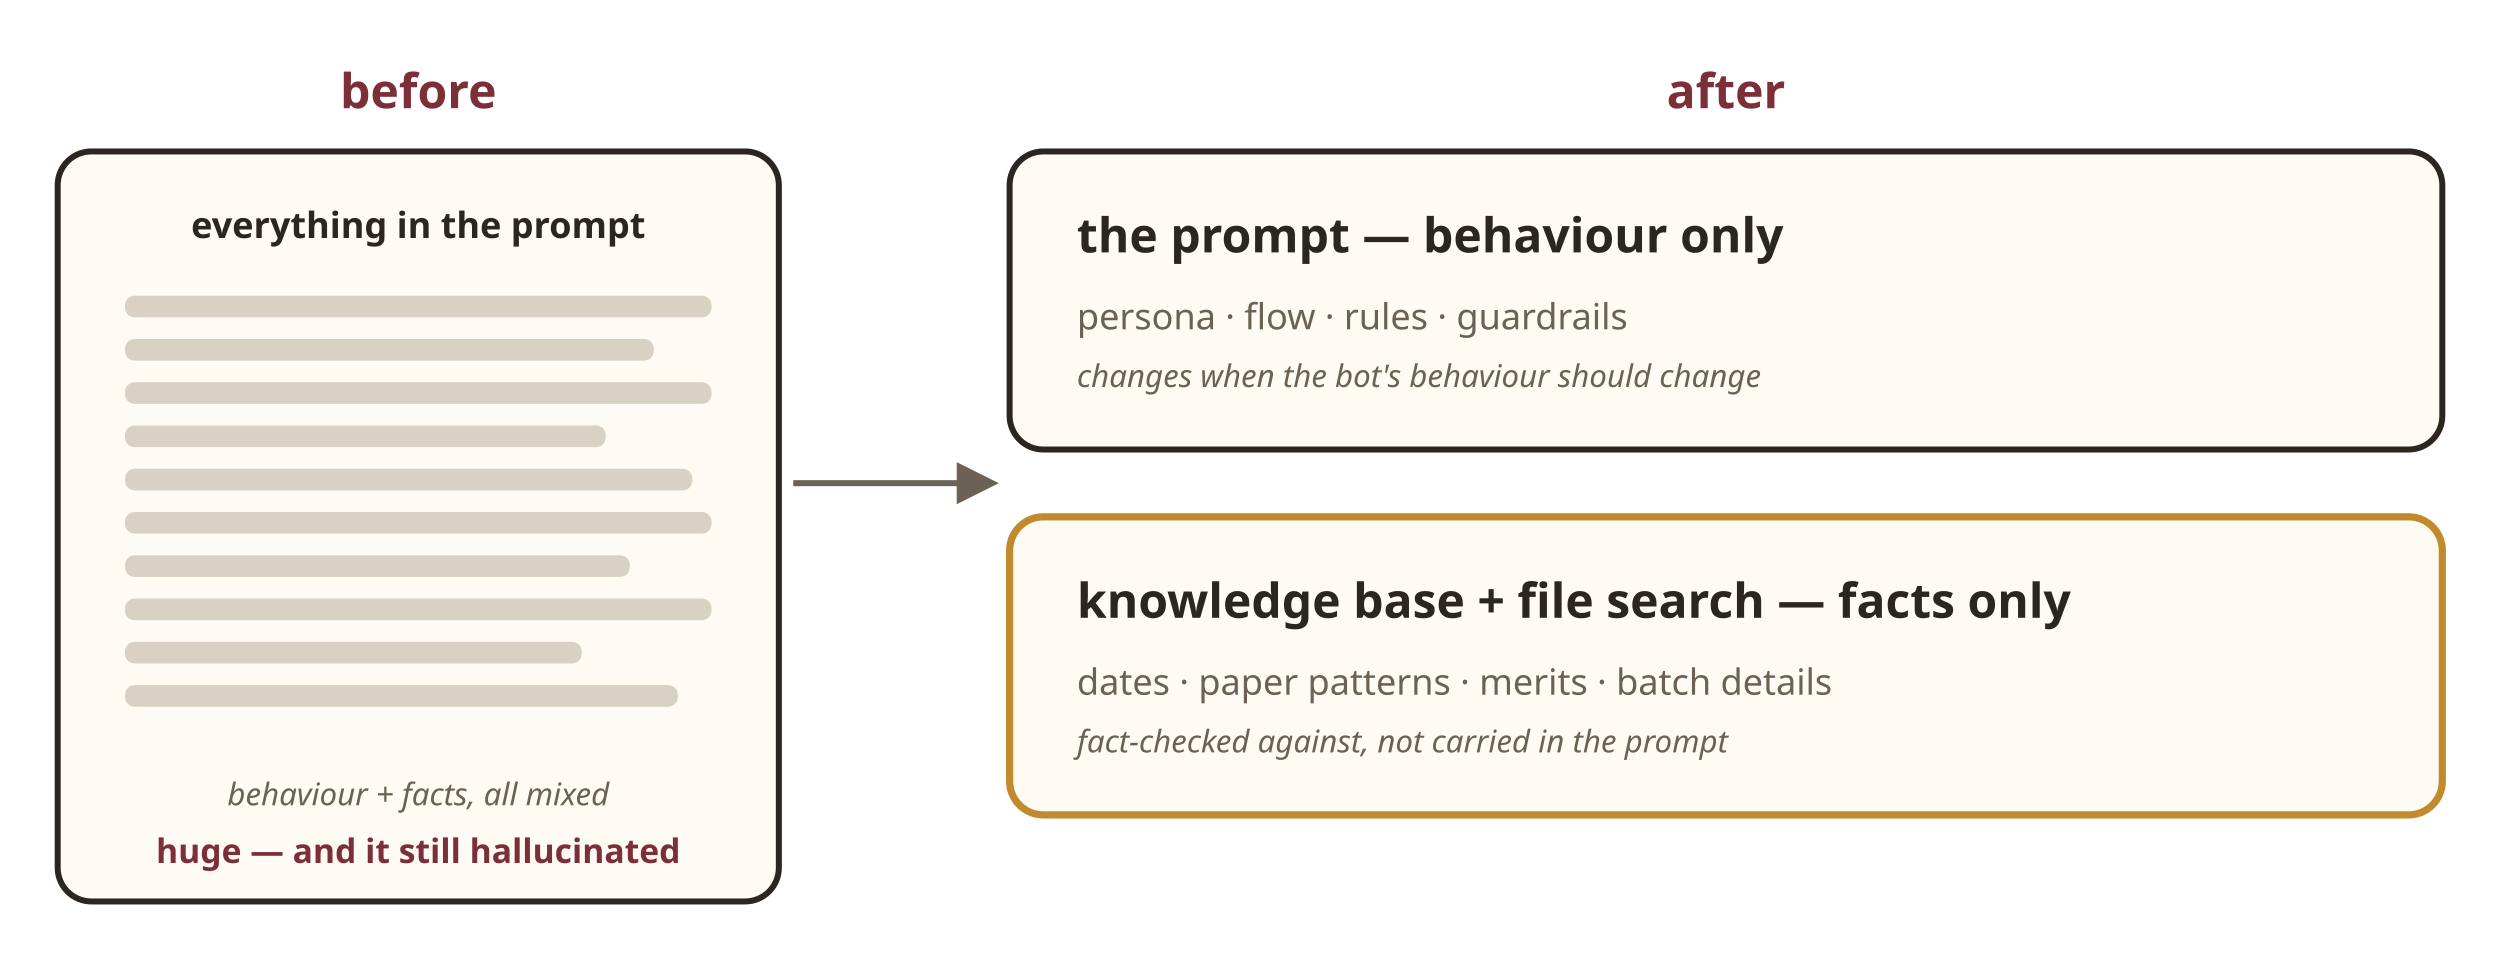
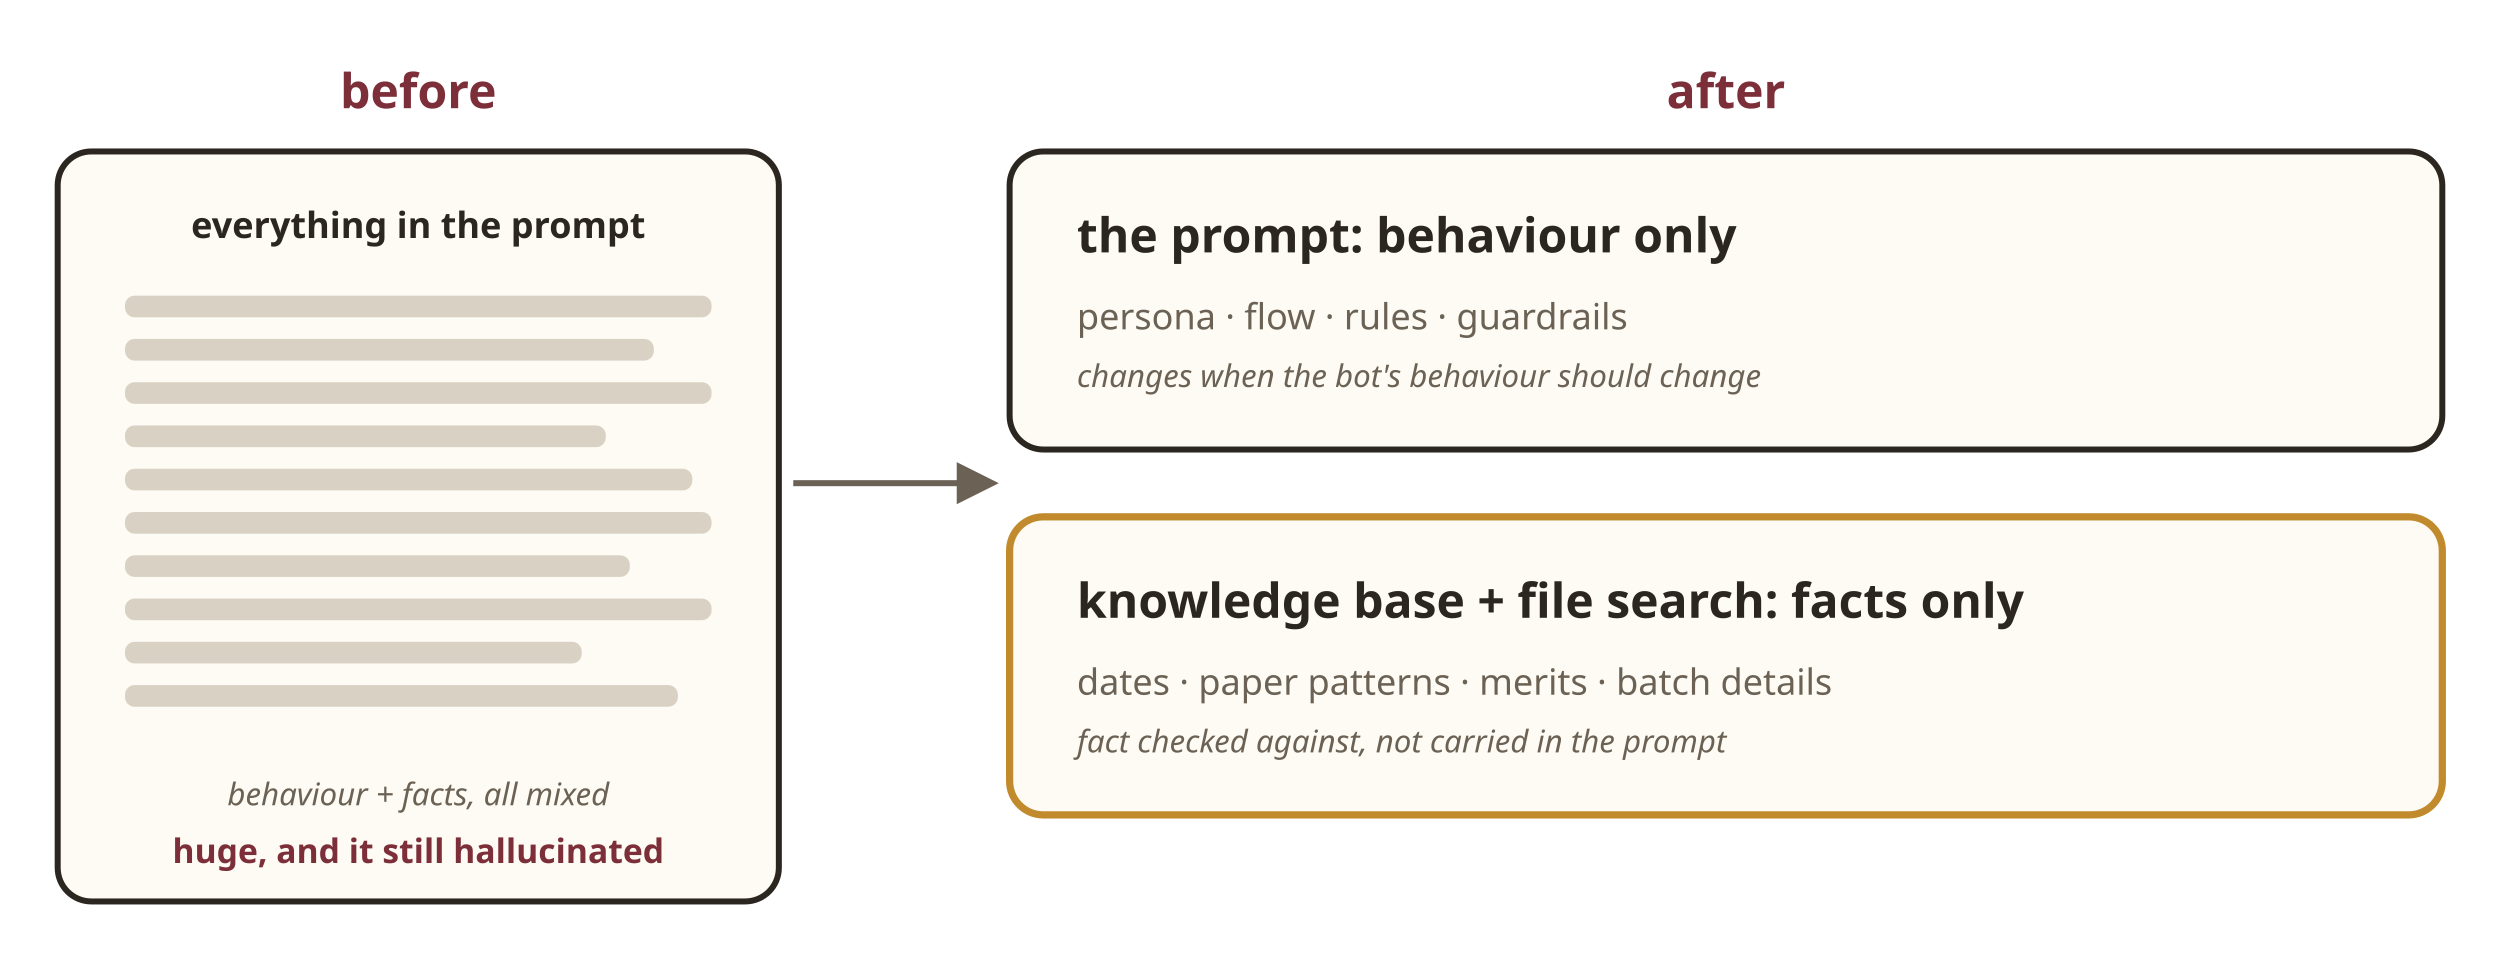
<svg xmlns="http://www.w3.org/2000/svg" viewBox="10 -3 1040 399" font-family="Poppins, ui-sans-serif, system-ui, sans-serif">
  <defs>
    <marker id="kb-arrow" viewBox="0 0 10 10" refX="8" refY="5" markerWidth="7" markerHeight="7" orient="auto-start-reverse">
      <path d="M0 0 L10 5 L0 10 z" fill="#6b6255" />
    </marker>
  </defs>
  <text x="184" y="42" text-anchor="middle" font-size="20" font-weight="700" fill="#7c2e39">before</text>
  <rect x="34" y="60" width="300" height="312" rx="14" fill="#fdfbf3" stroke="#2c2620" stroke-width="2.5" />
  <text x="184" y="96" text-anchor="middle" font-size="15" font-weight="600" fill="#2c2620">everything in the prompt</text>
  <g fill="#d9d2c4">
    <rect x="62" y="120" width="244" height="9" rx="4" />
    <rect x="62" y="138" width="220" height="9" rx="4" />
    <rect x="62" y="156" width="244" height="9" rx="4" />
    <rect x="62" y="174" width="200" height="9" rx="4" />
    <rect x="62" y="192" width="236" height="9" rx="4" />
    <rect x="62" y="210" width="244" height="9" rx="4" />
    <rect x="62" y="228" width="210" height="9" rx="4" />
    <rect x="62" y="246" width="244" height="9" rx="4" />
    <rect x="62" y="264" width="190" height="9" rx="4" />
    <rect x="62" y="282" width="230" height="9" rx="4" />
  </g>
  <text x="184" y="332" text-anchor="middle" font-size="13" font-style="italic" fill="#6b6255">behaviour + facts, all mixed</text>
-   <text x="184" y="356" text-anchor="middle" font-size="14" font-weight="600" fill="#7c2e39">huge — and it still hallucinated</text>
+   <text x="184" y="356" text-anchor="middle" font-size="14" font-weight="600" fill="#7c2e39">huge, and it still hallucinated</text>
  <line x1="340" y1="198" x2="422" y2="198" stroke="#6b6255" stroke-width="2.5" marker-end="url(#kb-arrow)" />
  <text x="728" y="42" text-anchor="middle" font-size="20" font-weight="700" fill="#7c2e39">after</text>
  <rect x="430" y="60" width="596" height="124" rx="14" fill="#fdfbf3" stroke="#2c2620" stroke-width="2.5" />
-   <text x="458" y="102" font-size="20" font-weight="600" fill="#2c2620">the prompt — behaviour only</text>
+   <text x="458" y="102" font-size="20" font-weight="600" fill="#2c2620">the prompt: behaviour only</text>
  <text x="458" y="134" font-size="15" fill="#6b6255">persona · flow · rules · guardrails</text>
  <text x="458" y="158" font-size="13" font-style="italic" fill="#6b6255">changes when the bot's behaviour should change</text>
  <rect x="430" y="212" width="596" height="124" rx="14" fill="#fdfbf3" stroke="#c08a2d" stroke-width="3" />
-   <text x="458" y="254" font-size="20" font-weight="600" fill="#2c2620">knowledge base + file search — facts only</text>
+   <text x="458" y="254" font-size="20" font-weight="600" fill="#2c2620">knowledge base + file search: facts only</text>
  <text x="458" y="286" font-size="15" fill="#6b6255">dates · paper patterns · merits · batch details</text>
-   <text x="458" y="310" font-size="13" font-style="italic" fill="#6b6255">fact-checked against, not carried in the prompt</text>
+   <text x="458" y="310" font-size="13" font-style="italic" fill="#6b6255">fact checked against, not carried in the prompt</text>
</svg>
